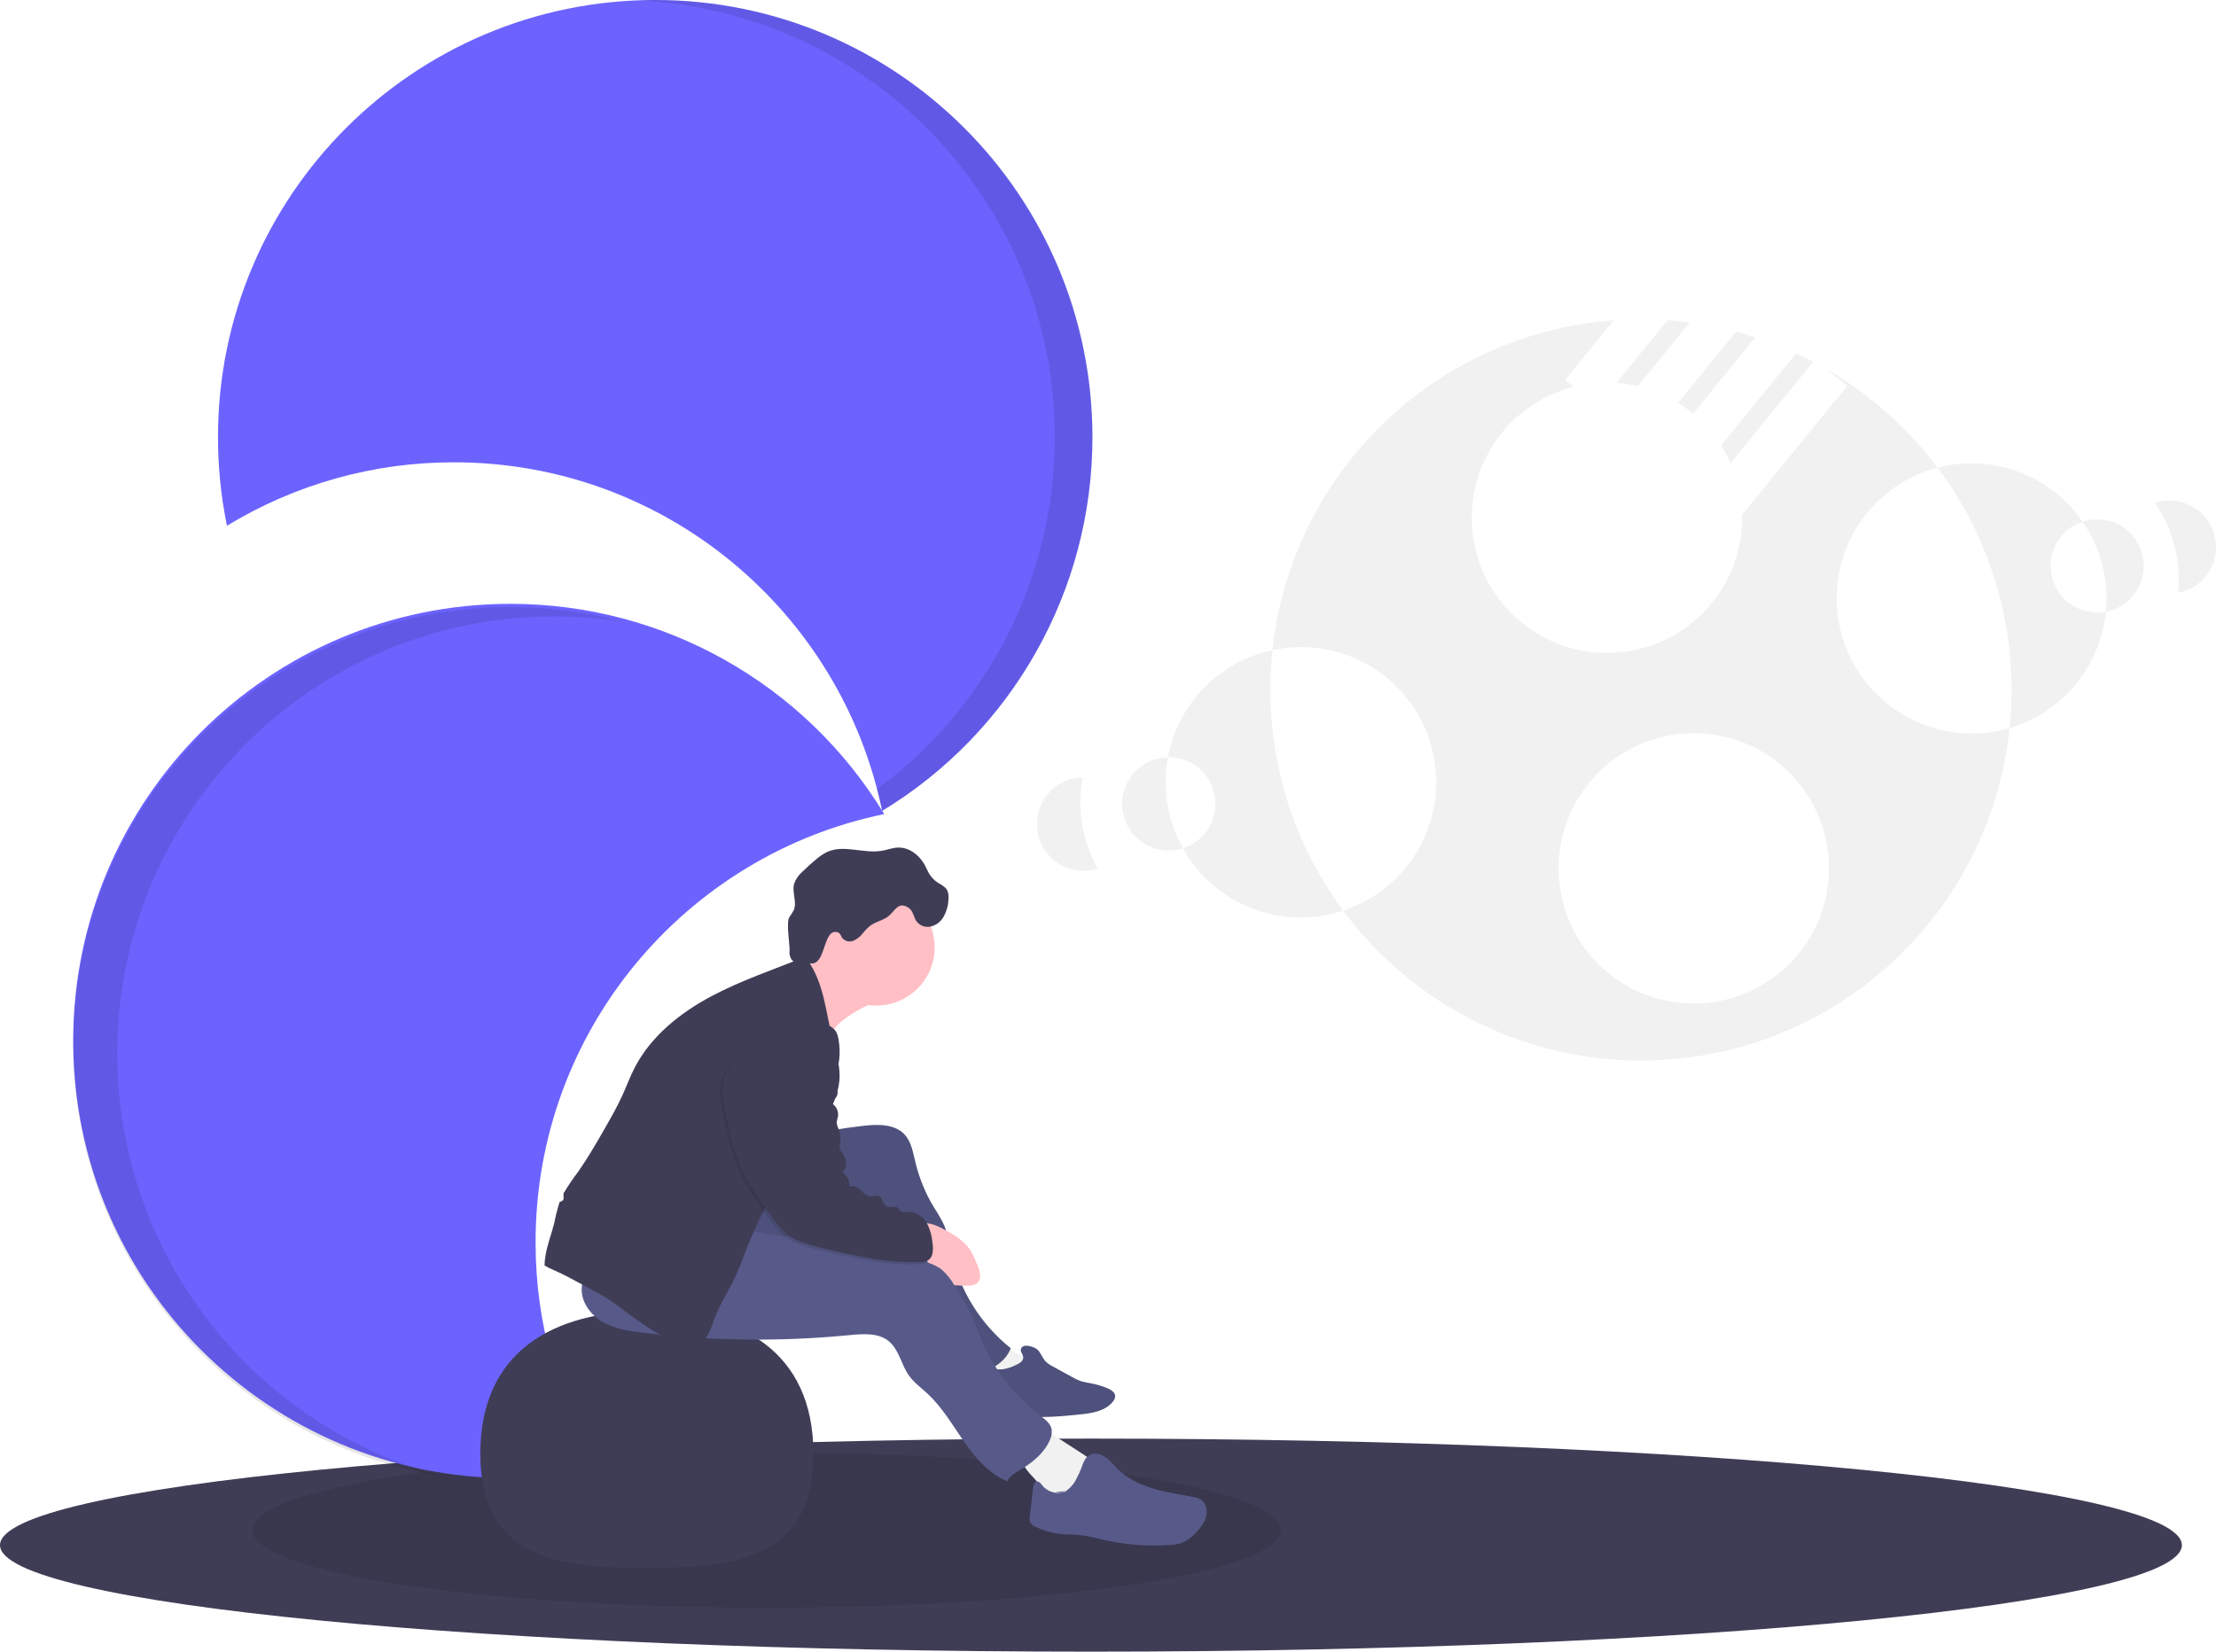
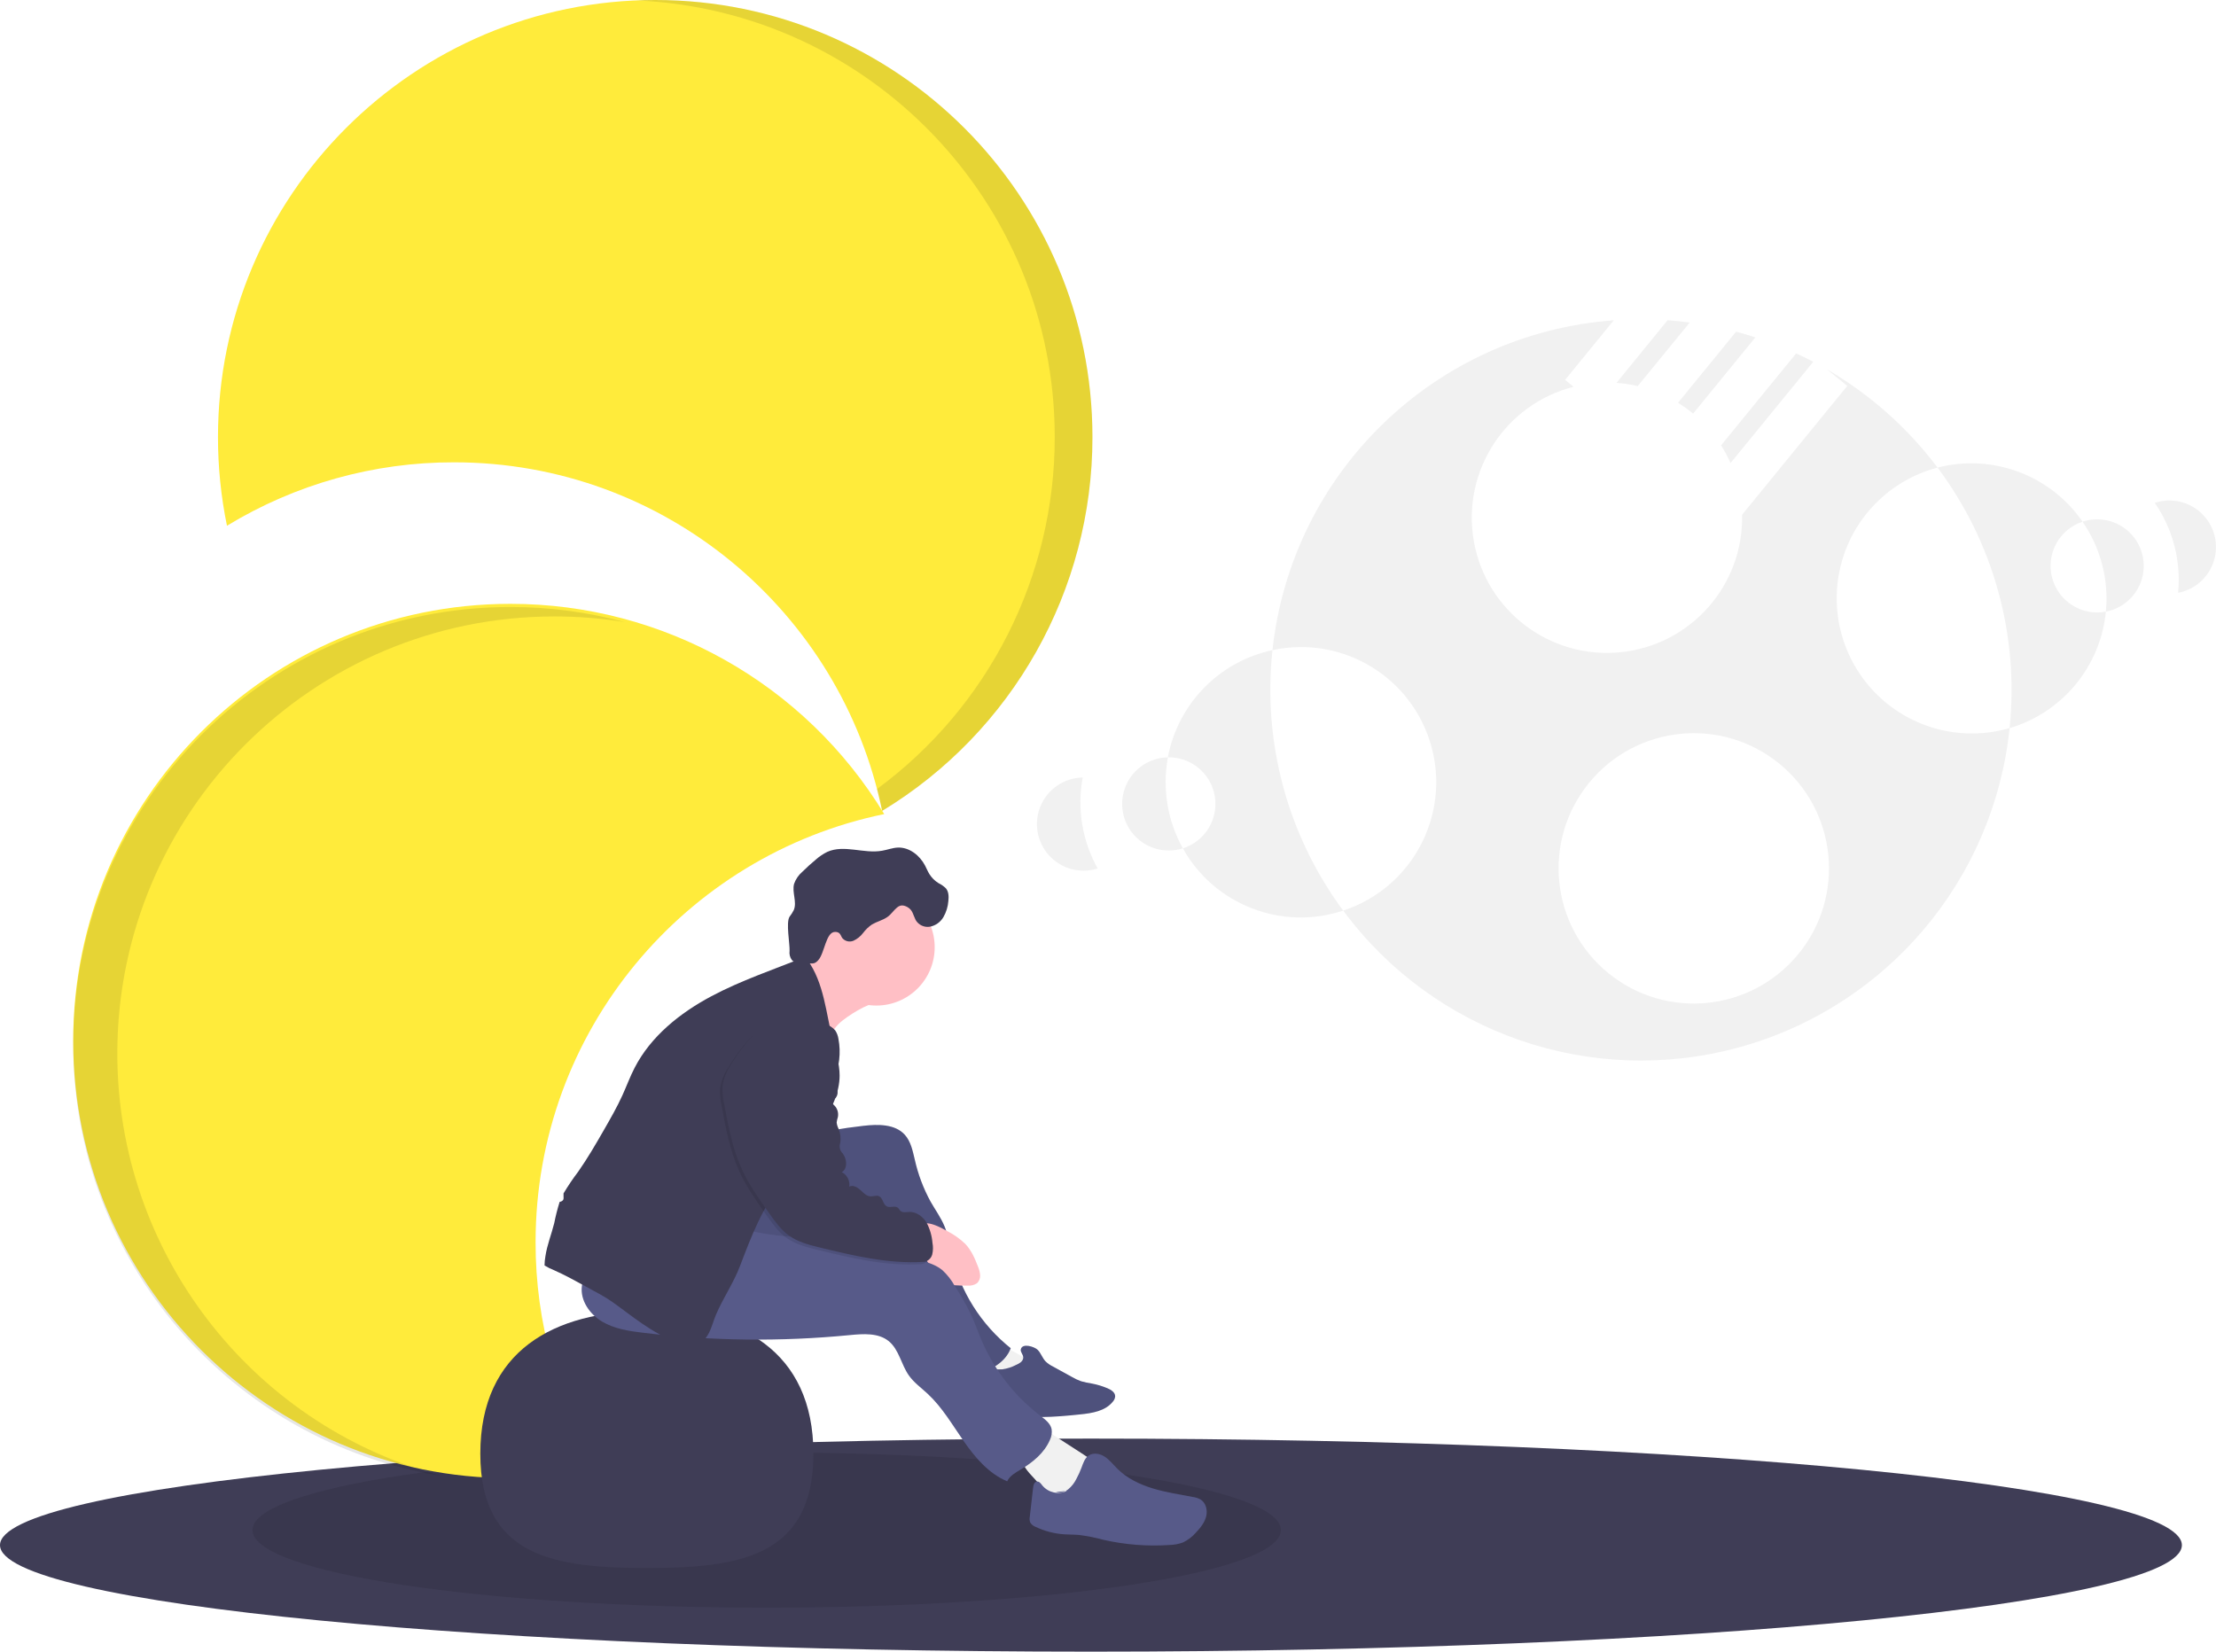
- <svg xmlns="http://www.w3.org/2000/svg" id="f010fad9-d75e-40fc-a29f-2de004ea6566" data-name="Layer 1" width="956.73" height="713.19" viewBox="0 0 956.73 713.19">
-   <ellipse cx="471" cy="667.19" rx="471" ry="46" fill="#3f3d56" />
-   <ellipse cx="331" cy="660.69" rx="222" ry="33.5" opacity="0.1" />
-   <path d="M342,354.14c-104.26,0-188.77,84.52-188.77,188.77S237.78,731.68,342,731.68a189.68,189.68,0,0,0,38.24-3.88,188,188,0,0,1-27.38-98c0-91.14,64.6-167.2,150.52-184.88A188.66,188.66,0,0,0,342,354.14Z" transform="translate(-121.63 -93.4)" fill="#6c63ff" />
-   <path d="M172.28,548.34c0-104.25,84.52-188.76,188.77-188.76a190.4,190.4,0,0,1,30.3,2.43A189.11,189.11,0,0,0,342,355.5c-104.26,0-188.77,84.52-188.77,188.77,0,94,68.69,171.91,158.61,186.35A188.83,188.83,0,0,1,172.28,548.34Z" transform="translate(-121.63 -93.4)" opacity="0.1" />
-   <path d="M502.48,443.55a188.66,188.66,0,0,0,90.79-161.38c0-104.25-84.51-188.77-188.77-188.77S215.74,177.92,215.74,282.17a189.77,189.77,0,0,0,3.88,38.25,187.85,187.85,0,0,1,98-27.39C408.74,293,484.8,357.64,502.48,443.55Z" transform="translate(-121.63 -93.4)" fill="#6c63ff" />
-   <path d="M577,282.17a188.49,188.49,0,0,1-76.71,151.91c.81,3.13,1.56,6.28,2.22,9.47a188.66,188.66,0,0,0,90.79-161.38c0-104.25-84.51-188.77-188.77-188.77-2.73,0-5.44.07-8.14.19C496.83,97.86,577,180.65,577,282.17Z" transform="translate(-121.63 -93.4)" opacity="0.1" />
-   <path d="M494.24,528.44a56.34,56.34,0,0,0-8.78,5.56,18.88,18.88,0,0,0-6.11,8.27c-1.71-3.55-2.64-7.41-3.78-11.18A186,186,0,0,0,467.85,511,26.77,26.77,0,0,0,480,501.67c6,5.95,12.11,12.15,15.08,20,.51,1.36,2,2.81,2.35,4C497.9,527.44,495.54,527.72,494.24,528.44Z" transform="translate(-121.63 -93.4)" fill="#ffbfc5" />
-   <path d="M329,721.12c0,44.62,32.19,49.35,71.91,49.35s71.9-4.73,71.9-49.35-32.19-61.57-71.9-61.57S329,676.51,329,721.12Z" transform="translate(-121.63 -93.4)" fill="#3f3d56" />
-   <path d="M550.43,673.37a55.07,55.07,0,0,1,17.94,9.6,1.85,1.85,0,0,1,.81,1.1c.14,1-1.24,1.45-2.24,1.74-3,.85-4.83,3.62-7,5.78s-5.65,3.87-8.18,2.14a8,8,0,0,1-1.72-1.81L539.36,678a64.67,64.67,0,0,1,11.37-5" transform="translate(-121.63 -93.4)" fill="#f1f1f1" />
-   <path d="M569.64,676.27c1.42,1.44,2,3.52,3.42,5a12.23,12.23,0,0,0,3.16,2.19l8.18,4.5a22.62,22.62,0,0,0,4,1.87,35.5,35.5,0,0,0,4.69,1,33.78,33.78,0,0,1,6.62,2c1.6.66,3.39,1.79,3.38,3.52a3.82,3.82,0,0,1-1,2.28c-3.22,4.06-8.93,5-14.09,5.51-11.16,1.18-22.58,2.06-33.49-.57a14.29,14.29,0,0,1-5.89-2.55c-3.29-2.73-4-7.7-2.72-11.79a6.38,6.38,0,0,1,2.6-3.87c1.73-1,3.88-.53,5.87-.68a18.52,18.52,0,0,0,6-1.93c1.25-.56,2.68-1.29,3-2.77s-1.37-2.76-1-4C563.07,673.19,568.34,674.94,569.64,676.27Z" transform="translate(-121.63 -93.4)" fill="#575a89" />
-   <path d="M569.64,676.27c1.42,1.44,2,3.52,3.42,5a12.23,12.23,0,0,0,3.16,2.19l8.18,4.5a22.62,22.62,0,0,0,4,1.87,35.5,35.5,0,0,0,4.69,1,33.78,33.78,0,0,1,6.62,2c1.6.66,3.39,1.79,3.38,3.52a3.82,3.82,0,0,1-1,2.28c-3.22,4.06-8.93,5-14.09,5.51-11.16,1.18-22.58,2.06-33.49-.57a14.29,14.29,0,0,1-5.89-2.55c-3.29-2.73-4-7.7-2.72-11.79a6.38,6.38,0,0,1,2.6-3.87c1.73-1,3.88-.53,5.87-.68a18.52,18.52,0,0,0,6-1.93c1.25-.56,2.68-1.29,3-2.77s-1.37-2.76-1-4C563.07,673.19,568.34,674.94,569.64,676.27Z" transform="translate(-121.63 -93.4)" opacity="0.1" />
-   <path d="M588.61,720.93l3.44,2.27a6.15,6.15,0,0,1,2.49,2.46c.75,1.75-.26,3.73-1.38,5.27a30.28,30.28,0,0,1-13.24,10.26,19.73,19.73,0,0,1-5.75,1.43,2.4,2.4,0,0,1-1.33-.16c-1.05-.56-.9-2.05-.91-3.24,0-3.43-2.63-6.22-5-8.75s-4.71-5.63-4.17-9a11.2,11.2,0,0,1,3-5.28,21.59,21.59,0,0,1,4.5-4.25c2.43-1.59,3.28-.73,5.56.72Q582.25,716.75,588.61,720.93Z" transform="translate(-121.63 -93.4)" fill="#f1f1f1" />
-   <path d="M577.45,737.67a6.13,6.13,0,0,0,5.41-1.22,13.55,13.55,0,0,0,3.51-4.52,36.74,36.74,0,0,0,2.18-4.78c.72-1.93,1.38-4.06,3.08-5.23,2-1.42,4.94-.86,7,.51s3.62,3.4,5.39,5.16c4.17,4.16,9.66,6.79,15.3,8.51s11.49,2.58,17.28,3.69a9.8,9.8,0,0,1,3.32,1.07c2.34,1.43,3.13,4.62,2.47,7.28S640,753,638.11,755a17.24,17.24,0,0,1-5.73,4.43,18.29,18.29,0,0,1-5.79,1.1,98.89,98.89,0,0,1-28.6-2.24,76.51,76.51,0,0,0-10.48-2.09c-2.15-.19-4.33-.13-6.48-.28a34.12,34.12,0,0,1-12.38-3.26,4.37,4.37,0,0,1-2.25-1.88,4.62,4.62,0,0,1-.17-2.48l1.43-12.54c.13-1.09.49-2.45,1.58-2.62s1.78.9,2.43,1.72a8.87,8.87,0,0,0,10.61,2.32" transform="translate(-121.63 -93.4)" fill="#575a89" />
-   <path d="M494.41,579.53c6.29-.71,13.59-.83,17.85,3.86,2.61,2.88,3.4,6.91,4.3,10.68a69.35,69.35,0,0,0,6.82,18.16c2,3.54,4.43,6.85,6,10.61s2.16,8,3.08,12.09A72.94,72.94,0,0,0,558,675.57c-2.27,6.17-8.84,9.7-15.23,11.28A8.39,8.39,0,0,1,538,687a8.52,8.52,0,0,1-3.09-2.28,106,106,0,0,1-8.33-10.21c-9.21-12.3-18.55-24.85-23.57-39.36-1.76-5.1-3.52-11-8.47-13.17-2.82-1.22-6.05-.84-9.08-.32a123.09,123.09,0,0,0-19.92,5.11c-6.92,2.41-14.84,5.37-21.17,1.69-3.79-2.21-6-6.44-6.87-10.74s-.43-8.74,0-13.1a13.49,13.49,0,0,1,1.38-5.66,12.27,12.27,0,0,1,3.31-3.35,68.15,68.15,0,0,1,18.64-10c6.39-2.26,13.27-3,19.94-4.13Q487.56,580.3,494.41,579.53Z" transform="translate(-121.63 -93.4)" fill="#575a89" />
-   <path d="M494.41,579.53c6.29-.71,13.59-.83,17.85,3.86,2.61,2.88,3.4,6.91,4.3,10.68a69.35,69.35,0,0,0,6.82,18.16c2,3.54,4.43,6.85,6,10.61s2.16,8,3.08,12.09A72.94,72.94,0,0,0,558,675.57c-2.27,6.17-8.84,9.7-15.23,11.28A8.39,8.39,0,0,1,538,687a8.52,8.52,0,0,1-3.09-2.28,106,106,0,0,1-8.33-10.21c-9.21-12.3-18.55-24.85-23.57-39.36-1.76-5.1-3.52-11-8.47-13.17-2.82-1.22-6.05-.84-9.08-.32a123.09,123.09,0,0,0-19.92,5.11c-6.92,2.41-14.84,5.37-21.17,1.69-3.79-2.21-6-6.44-6.87-10.74s-.43-8.74,0-13.1a13.49,13.49,0,0,1,1.38-5.66,12.27,12.27,0,0,1,3.31-3.35,68.15,68.15,0,0,1,18.64-10c6.39-2.26,13.27-3,19.94-4.13Q487.56,580.3,494.41,579.53Z" transform="translate(-121.63 -93.4)" opacity="0.1" />
-   <path d="M530.43,624.91a32.48,32.48,0,0,1,8,5.65c2.55,2.72,4.1,6.23,5.42,9.73a11.81,11.81,0,0,1,.94,3.76,4.27,4.27,0,0,1-1.39,3.48,6.23,6.23,0,0,1-3.93,1c-1.82,0-3.65,0-5.47-.14a9.14,9.14,0,0,1-3.24-.62,9,9,0,0,1-2.52-1.91,35.43,35.43,0,0,1-7.75-10.46c-1.32-2.91-3.5-9.63-1.42-12.66S528.17,623.62,530.43,624.91Z" transform="translate(-121.63 -93.4)" fill="#ffbfc5" />
-   <path d="M442.2,623.87c9.31,3,19.22,3.32,28.95,4.23a241.78,241.78,0,0,1,48.25,9.54c3.22,1,6.51,2.08,9.1,4.23a27.06,27.06,0,0,1,5.28,6.72,113.49,113.49,0,0,1,6.93,12.12c1.77,3.78,3.12,7.74,4.76,11.57a81.31,81.31,0,0,0,25.37,32.49c2,1.55,4.29,3.23,4.81,5.72a7.94,7.94,0,0,1-.75,4.7c-2.4,5.59-7.38,9.66-12.61,12.77-2.24,1.34-4.72,2.69-5.82,5.07-7.94-3.28-13.85-10.28-18.76-17.32s-9.28-14.63-15.58-20.47c-2.77-2.58-5.92-4.82-8.11-7.92-3.33-4.72-4.23-11.18-8.71-14.82s-11-3.17-16.79-2.6a412,412,0,0,1-89.15-1c-6.15-.73-12.47-1.67-17.8-4.84s-9.48-9.09-8.73-15.24c.71-5.76,5.5-10.32,10.85-12.57s11.25-2.66,17-3.31C415,631.36,428.66,628.76,442.2,623.87Z" transform="translate(-121.63 -93.4)" fill="#575a89" />
-   <path d="M357.11,635.82c.73-4.88,2.62-9.5,3.81-14.29a86.42,86.42,0,0,1,2.26-8.93c0-.09.07-.17.1-.25a2.06,2.06,0,0,0,1.52-.87,2.52,2.52,0,0,0,.13-1.34,9.72,9.72,0,0,1,0-1.43,102.25,102.25,0,0,1,6.38-9.45c4-5.71,7.52-11.78,11-17.84,2.86-5,5.72-9.94,8.08-15.16,1.78-3.91,3.27-8,5.23-11.78,7-13.6,19.52-23.63,33-30.83,12.94-6.91,26.93-11.56,40.53-17.06a9.22,9.22,0,0,1,.95,1.12c7.35,10.05,8.14,23.25,11.17,35.33,1.22,4.88,2.85,9.74,2.85,14.76,0,7.42-3.55,14.32-7.08,20.85-3.31,6.15-6.72,12.3-11.11,17.73-2.08,2.58-4.37,5-6.46,7.55-8.58,10.51-13.53,23.44-18.35,36.13-2.78,7.35-7.34,13.86-10.4,21.1-1.18,2.78-1.86,5.77-3.34,8.41s-4.05,4.94-7.07,5a10.6,10.6,0,0,1-2.61-.41c-10.93-2.81-20.08-10-29.16-16.74-1.63-1.2-3.26-2.38-5-3.46s-3.5-2.07-5.28-3l-4.06-2.23c-4.42-2.42-8.86-4.85-13.47-6.9a24.51,24.51,0,0,1-4-2A23.87,23.87,0,0,1,357.11,635.82Z" transform="translate(-121.63 -93.4)" fill="#3f3d56" />
-   <circle cx="378.36" cy="409.02" r="25.18" fill="#ffbfc5" />
-   <path d="M516.94,490.64a6,6,0,0,0,6.2,2.91,8.69,8.69,0,0,0,5.79-4.13,16.33,16.33,0,0,0,2.14-6.94c.21-1.91.18-4-1.05-5.49a12.06,12.06,0,0,0-3.19-2.24,12.14,12.14,0,0,1-4-4c-.7-1.17-1.21-2.44-1.84-3.64-2.29-4.35-6.75-7.89-11.66-7.73-2.36.08-4.61,1-6.94,1.38-7.81,1.37-16.29-2.76-23.54.46a22,22,0,0,0-4.92,3.28q-3.06,2.53-5.88,5.32a12.14,12.14,0,0,0-3.58,5.21c-1,3.7,1.35,7.83-.14,11.35a16.72,16.72,0,0,1-1.81,2.85c-1.64,2.41.14,11.82,0,14.73a5.45,5.45,0,0,0,1,4c1.19,1.33,3.18,1.44,5,1.46l3.27,0a4.15,4.15,0,0,0,1.45-.15,4.39,4.39,0,0,0,1.65-1.26c2.72-2.87,3.3-12.24,7.25-12.2a2.82,2.82,0,0,1,1.71.44c.71.52.92,1.49,1.43,2.21a4.18,4.18,0,0,0,4.85,1.14,10.94,10.94,0,0,0,4.13-3.34,16.27,16.27,0,0,1,3.86-3.69c2.11-1.23,4.49-1.76,6.54-3.15,1.71-1.16,2.68-2.84,4.22-4.12s2.84-1.1,4.48-.25C515.73,486.36,515.83,488.44,516.94,490.64Z" transform="translate(-121.63 -93.4)" fill="#3f3d56" />
-   <path d="M458.76,535a40.07,40.07,0,0,1,17.54,1.4,9.32,9.32,0,0,1,4.89,2.91,8.78,8.78,0,0,1,1.4,3.66,29.59,29.59,0,0,1-2.13,17.84,2.36,2.36,0,0,0-.29,1.9,3.36,3.36,0,0,0,1,1,3.48,3.48,0,0,1-.21,5.19c-.47.34-1.09.64-1.18,1.21s.49,1.12.95,1.56a5.59,5.59,0,0,1,1.56,5.14,11.27,11.27,0,0,0-.51,2.27,7.41,7.41,0,0,0,.83,2.71,11.86,11.86,0,0,1,.75,6,6.61,6.61,0,0,0-.07,2.93,6.82,6.82,0,0,0,1.12,1.76c1.81,2.44,2.2,6.52-.42,8a6.07,6.07,0,0,1,3.23,6.26c1.57-.83,3.47.24,4.78,1.44s2.64,2.68,4.41,2.77c1.24.06,2.55-.58,3.67-.07,1.72.77,1.66,3.56,3.35,4.39,1.48.74,3.55-.46,4.81.61.44.37.66.94,1.09,1.33.95.88,2.45.51,3.75.45,3.07-.12,5.9,2,7.49,4.58s2.16,5.73,2.57,8.77a11.61,11.61,0,0,1-.1,5.05,4.33,4.33,0,0,1-3.55,3.2c-15.45,1-30.7-2.71-45.75-6.37-4.42-1.08-8.91-2.34-12.6-5-3.35-2.43-5.81-5.85-8.21-9.21-4.43-6.21-8.89-12.46-12.06-19.39-4.08-8.91-5.9-18.67-7.68-28.32a26.34,26.34,0,0,1-.65-7.9,22.39,22.39,0,0,1,3.48-8.66,94.3,94.3,0,0,1,7-9.93C446.89,539.71,452.68,535.87,458.76,535Z" transform="translate(-121.63 -93.4)" opacity="0.1" />
-   <path d="M459.77,534a40,40,0,0,1,17.55,1.41,9.24,9.24,0,0,1,4.89,2.9,8.92,8.92,0,0,1,1.4,3.66,29.66,29.66,0,0,1-2.13,17.84,2.36,2.36,0,0,0-.29,1.9,3.36,3.36,0,0,0,1,1,3.48,3.48,0,0,1-.21,5.19c-.47.34-1.09.64-1.18,1.21s.49,1.12,1,1.56a5.59,5.59,0,0,1,1.56,5.14,11.27,11.27,0,0,0-.51,2.27,7.39,7.39,0,0,0,.82,2.71,11.77,11.77,0,0,1,.76,6,4.32,4.32,0,0,0,1.05,4.69c1.81,2.44,2.2,6.52-.42,8.06a6.05,6.05,0,0,1,3.23,6.25c1.57-.83,3.47.24,4.78,1.44s2.64,2.68,4.41,2.77c1.24.06,2.54-.58,3.67-.07,1.72.78,1.66,3.56,3.35,4.4,1.48.73,3.55-.47,4.81.6.44.37.66.94,1.09,1.33.95.88,2.45.51,3.75.45,3.07-.12,5.9,2,7.49,4.58a22.5,22.5,0,0,1,2.57,8.77,11.93,11.93,0,0,1-.1,5,4.33,4.33,0,0,1-3.55,3.2c-15.45,1-30.7-2.71-45.75-6.37-4.42-1.08-8.92-2.34-12.6-5-3.35-2.42-5.81-5.85-8.21-9.21-4.43-6.2-8.89-12.45-12.06-19.38-4.08-8.92-5.9-18.68-7.68-28.32a26.4,26.4,0,0,1-.65-7.91A22.39,22.39,0,0,1,437,553.4a91.74,91.74,0,0,1,7-9.92C447.91,538.69,453.7,534.86,459.77,534Z" transform="translate(-121.63 -93.4)" fill="#3f3d56" />
-   <path d="M1030.81,357.51a20.11,20.11,0,1,0-10.07-38.85A58.48,58.48,0,0,1,1030.81,357.51Z" transform="translate(-121.63 -93.4)" fill="#f1f1f1" />
-   <path d="M1062,349.38a20.11,20.11,0,1,0-10.07-38.85A58.48,58.48,0,0,1,1062,349.38Z" transform="translate(-121.63 -93.4)" fill="#f1f1f1" />
-   <path d="M1030.81,357.51a20.11,20.11,0,0,1-10.07-38.85,58.36,58.36,0,0,0-62.59-23.35,160.21,160.21,0,0,1,31.1,112.49,58.36,58.36,0,0,0,41.56-50.29Z" transform="translate(-121.63 -93.4)" fill="#f1f1f1" />
-   <path d="M671,374.13a58.39,58.39,0,0,0-45.16,46.29,20.11,20.11,0,0,1,6.46,39.29,58.31,58.31,0,0,0,69.22,26.89A160.25,160.25,0,0,1,671,374.13Z" transform="translate(-121.63 -93.4)" fill="#f1f1f1" />
-   <path d="M625.86,420.42a20.12,20.12,0,1,0,6.46,39.29A58.54,58.54,0,0,1,625.86,420.42Z" transform="translate(-121.63 -93.4)" fill="#f1f1f1" />
-   <path d="M589.07,429.12a20.12,20.12,0,1,0,6.46,39.29A58.61,58.61,0,0,1,589.07,429.12Z" transform="translate(-121.63 -93.4)" fill="#f1f1f1" />
-   <path d="M897.09,246l-32.41,39.71a56.76,56.76,0,0,1,4.09,7.64l35.68-43.71C902,248.31,899.57,247.09,897.09,246Z" transform="translate(-121.63 -93.4)" fill="#f1f1f1" />
-   <path d="M989.25,407.8a58.36,58.36,0,1,1-31.1-112.49,161.24,161.24,0,0,0-47.77-42.44l8.78,7.17-45.4,55.62A58.36,58.36,0,1,1,801,260.42l-3.65-3,21-25.71A160,160,0,0,0,671,374.13,58.35,58.35,0,0,1,701.54,486.6a160,160,0,0,0,287.71-78.8ZM816,513.59a58.37,58.37,0,1,1,82.12-8.32A58.37,58.37,0,0,1,816,513.59Z" transform="translate(-121.63 -93.4)" fill="#f1f1f1" />
-   <path d="M851.14,232.67q-4.75-.63-9.54-1l-22.08,27.06a57.55,57.55,0,0,1,9.2,1.37Z" transform="translate(-121.63 -93.4)" fill="#f1f1f1" />
-   <path d="M852.61,272l26.87-32.92q-4.14-1.35-8.32-2.46l-25.07,30.71a59.57,59.57,0,0,1,6.24,4.43Z" transform="translate(-121.63 -93.4)" fill="#f1f1f1" />
+ <svg xmlns="http://www.w3.org/2000/svg" id="f010fad9-d75e-40fc-a29f-2de004ea6566" data-name="Layer 1" width="956.73" height="713.19" viewBox="0 0 956.73 713.19" version="1.1">
+   <defs id="defs71" />
+   <ellipse cx="471" cy="667.19" rx="471" ry="46" fill="#3f3d56" id="ellipse4" />
+   <ellipse cx="331" cy="660.69" rx="222" ry="33.5" opacity="0.1" id="ellipse6" />
+   <path d="M342,354.14c-104.26,0-188.77,84.52-188.77,188.77S237.78,731.68,342,731.68a189.68,189.68,0,0,0,38.24-3.88,188,188,0,0,1-27.38-98c0-91.14,64.6-167.2,150.52-184.88A188.66,188.66,0,0,0,342,354.14Z" transform="translate(-121.63 -93.4)" fill="#6c63ff" id="path8" style="fill:#ffeb3b;fill-opacity:1" />
+   <path d="M172.28,548.34c0-104.25,84.52-188.76,188.77-188.76a190.4,190.4,0,0,1,30.3,2.43A189.11,189.11,0,0,0,342,355.5c-104.26,0-188.77,84.52-188.77,188.77,0,94,68.69,171.91,158.61,186.35A188.83,188.83,0,0,1,172.28,548.34Z" transform="translate(-121.63 -93.4)" opacity="0.1" id="path10" />
+   <path d="M502.48,443.55a188.66,188.66,0,0,0,90.79-161.38c0-104.25-84.51-188.77-188.77-188.77S215.74,177.92,215.74,282.17a189.77,189.77,0,0,0,3.88,38.25,187.85,187.85,0,0,1,98-27.39C408.74,293,484.8,357.64,502.48,443.55Z" transform="translate(-121.63 -93.4)" fill="#6c63ff" id="path12" style="fill:#ffeb3b;fill-opacity:1" />
+   <path d="M577,282.17a188.49,188.49,0,0,1-76.71,151.91c.81,3.13,1.56,6.28,2.22,9.47a188.66,188.66,0,0,0,90.79-161.38c0-104.25-84.51-188.77-188.77-188.77-2.73,0-5.44.07-8.14.19C496.83,97.86,577,180.65,577,282.17Z" transform="translate(-121.63 -93.4)" opacity="0.1" id="path14" />
+   <path d="M494.24,528.44a56.34,56.34,0,0,0-8.78,5.56,18.88,18.88,0,0,0-6.11,8.27c-1.71-3.55-2.64-7.41-3.78-11.18A186,186,0,0,0,467.85,511,26.77,26.77,0,0,0,480,501.67c6,5.95,12.11,12.15,15.08,20,.51,1.36,2,2.81,2.35,4C497.9,527.44,495.54,527.72,494.24,528.44Z" transform="translate(-121.63 -93.4)" fill="#ffbfc5" id="path16" />
+   <path d="M329,721.12c0,44.62,32.19,49.35,71.91,49.35s71.9-4.73,71.9-49.35-32.19-61.57-71.9-61.57S329,676.51,329,721.12Z" transform="translate(-121.63 -93.4)" fill="#3f3d56" id="path18" />
+   <path d="M550.43,673.37a55.07,55.07,0,0,1,17.94,9.6,1.85,1.85,0,0,1,.81,1.1c.14,1-1.24,1.45-2.24,1.74-3,.85-4.83,3.62-7,5.78s-5.65,3.87-8.18,2.14a8,8,0,0,1-1.72-1.81L539.36,678a64.67,64.67,0,0,1,11.37-5" transform="translate(-121.63 -93.4)" fill="#f1f1f1" id="path20" />
+   <path d="M569.64,676.27c1.42,1.44,2,3.52,3.42,5a12.23,12.23,0,0,0,3.16,2.19l8.18,4.5a22.62,22.62,0,0,0,4,1.87,35.5,35.5,0,0,0,4.69,1,33.78,33.78,0,0,1,6.62,2c1.6.66,3.39,1.79,3.38,3.52a3.82,3.82,0,0,1-1,2.28c-3.22,4.06-8.93,5-14.09,5.51-11.16,1.18-22.58,2.06-33.49-.57a14.29,14.29,0,0,1-5.89-2.55c-3.29-2.73-4-7.7-2.72-11.79a6.38,6.38,0,0,1,2.6-3.87c1.73-1,3.88-.53,5.87-.68a18.52,18.52,0,0,0,6-1.93c1.25-.56,2.68-1.29,3-2.77s-1.37-2.76-1-4C563.07,673.19,568.34,674.94,569.64,676.27Z" transform="translate(-121.63 -93.4)" fill="#575a89" id="path22" />
+   <path d="M569.64,676.27c1.42,1.44,2,3.52,3.42,5a12.23,12.23,0,0,0,3.16,2.19l8.18,4.5a22.62,22.62,0,0,0,4,1.87,35.5,35.5,0,0,0,4.69,1,33.78,33.78,0,0,1,6.62,2c1.6.66,3.39,1.79,3.38,3.52a3.82,3.82,0,0,1-1,2.28c-3.22,4.06-8.93,5-14.09,5.51-11.16,1.18-22.58,2.06-33.49-.57a14.29,14.29,0,0,1-5.89-2.55c-3.29-2.73-4-7.7-2.72-11.79a6.38,6.38,0,0,1,2.6-3.87c1.73-1,3.88-.53,5.87-.68a18.52,18.52,0,0,0,6-1.93c1.25-.56,2.68-1.29,3-2.77s-1.37-2.76-1-4C563.07,673.19,568.34,674.94,569.64,676.27Z" transform="translate(-121.63 -93.4)" opacity="0.1" id="path24" />
+   <path d="M588.61,720.93l3.44,2.27a6.15,6.15,0,0,1,2.49,2.46c.75,1.75-.26,3.73-1.38,5.27a30.28,30.28,0,0,1-13.24,10.26,19.73,19.73,0,0,1-5.75,1.43,2.4,2.4,0,0,1-1.33-.16c-1.05-.56-.9-2.05-.91-3.24,0-3.43-2.63-6.22-5-8.75s-4.71-5.63-4.17-9a11.2,11.2,0,0,1,3-5.28,21.59,21.59,0,0,1,4.5-4.25c2.43-1.59,3.28-.73,5.56.72Q582.25,716.75,588.61,720.93Z" transform="translate(-121.63 -93.4)" fill="#f1f1f1" id="path26" />
+   <path d="M577.45,737.67a6.13,6.13,0,0,0,5.41-1.22,13.55,13.55,0,0,0,3.51-4.52,36.74,36.74,0,0,0,2.18-4.78c.72-1.93,1.38-4.06,3.08-5.23,2-1.42,4.94-.86,7,.51s3.62,3.4,5.39,5.16c4.17,4.16,9.66,6.79,15.3,8.51s11.49,2.58,17.28,3.69a9.8,9.8,0,0,1,3.32,1.07c2.34,1.43,3.13,4.62,2.47,7.28S640,753,638.11,755a17.24,17.24,0,0,1-5.73,4.43,18.29,18.29,0,0,1-5.79,1.1,98.89,98.89,0,0,1-28.6-2.24,76.51,76.51,0,0,0-10.48-2.09c-2.15-.19-4.33-.13-6.48-.28a34.12,34.12,0,0,1-12.38-3.26,4.37,4.37,0,0,1-2.25-1.88,4.62,4.62,0,0,1-.17-2.48l1.43-12.54c.13-1.09.49-2.45,1.58-2.62s1.78.9,2.43,1.72a8.87,8.87,0,0,0,10.61,2.32" transform="translate(-121.63 -93.4)" fill="#575a89" id="path28" />
+   <path d="M494.41,579.53c6.29-.71,13.59-.83,17.85,3.86,2.61,2.88,3.4,6.91,4.3,10.68a69.35,69.35,0,0,0,6.82,18.16c2,3.54,4.43,6.85,6,10.61s2.16,8,3.08,12.09A72.94,72.94,0,0,0,558,675.57c-2.27,6.17-8.84,9.7-15.23,11.28A8.39,8.39,0,0,1,538,687a8.52,8.52,0,0,1-3.09-2.28,106,106,0,0,1-8.33-10.21c-9.21-12.3-18.55-24.85-23.57-39.36-1.76-5.1-3.52-11-8.47-13.17-2.82-1.22-6.05-.84-9.08-.32a123.09,123.09,0,0,0-19.92,5.11c-6.92,2.41-14.84,5.37-21.17,1.69-3.79-2.21-6-6.44-6.87-10.74s-.43-8.74,0-13.1a13.49,13.49,0,0,1,1.38-5.66,12.27,12.27,0,0,1,3.31-3.35,68.15,68.15,0,0,1,18.64-10c6.39-2.26,13.27-3,19.94-4.13Q487.56,580.3,494.41,579.53Z" transform="translate(-121.63 -93.4)" fill="#575a89" id="path30" />
+   <path d="M494.41,579.53c6.29-.71,13.59-.83,17.85,3.86,2.61,2.88,3.4,6.91,4.3,10.68a69.35,69.35,0,0,0,6.82,18.16c2,3.54,4.43,6.85,6,10.61s2.16,8,3.08,12.09A72.94,72.94,0,0,0,558,675.57c-2.27,6.17-8.84,9.7-15.23,11.28A8.39,8.39,0,0,1,538,687a8.52,8.52,0,0,1-3.09-2.28,106,106,0,0,1-8.33-10.21c-9.21-12.3-18.55-24.85-23.57-39.36-1.76-5.1-3.52-11-8.47-13.17-2.82-1.22-6.05-.84-9.08-.32a123.09,123.09,0,0,0-19.92,5.11c-6.92,2.41-14.84,5.37-21.17,1.69-3.79-2.21-6-6.44-6.87-10.74s-.43-8.74,0-13.1a13.49,13.49,0,0,1,1.38-5.66,12.27,12.27,0,0,1,3.31-3.35,68.15,68.15,0,0,1,18.64-10c6.39-2.26,13.27-3,19.94-4.13Q487.56,580.3,494.41,579.53Z" transform="translate(-121.63 -93.4)" opacity="0.1" id="path32" />
+   <path d="M530.43,624.91a32.48,32.48,0,0,1,8,5.65c2.55,2.72,4.1,6.23,5.42,9.73a11.81,11.81,0,0,1,.94,3.76,4.27,4.27,0,0,1-1.39,3.48,6.23,6.23,0,0,1-3.93,1c-1.82,0-3.65,0-5.47-.14a9.14,9.14,0,0,1-3.24-.62,9,9,0,0,1-2.52-1.91,35.43,35.43,0,0,1-7.75-10.46c-1.32-2.91-3.5-9.63-1.42-12.66S528.17,623.62,530.43,624.91Z" transform="translate(-121.63 -93.4)" fill="#ffbfc5" id="path34" />
+   <path d="M442.2,623.87c9.31,3,19.22,3.32,28.95,4.23a241.78,241.78,0,0,1,48.25,9.54c3.22,1,6.51,2.08,9.1,4.23a27.06,27.06,0,0,1,5.28,6.72,113.49,113.49,0,0,1,6.93,12.12c1.77,3.78,3.12,7.74,4.76,11.57a81.31,81.31,0,0,0,25.37,32.49c2,1.55,4.29,3.23,4.81,5.72a7.94,7.94,0,0,1-.75,4.7c-2.4,5.59-7.38,9.66-12.61,12.77-2.24,1.34-4.72,2.69-5.82,5.07-7.94-3.28-13.85-10.28-18.76-17.32s-9.28-14.63-15.58-20.47c-2.77-2.58-5.92-4.82-8.11-7.92-3.33-4.72-4.23-11.18-8.71-14.82s-11-3.17-16.79-2.6a412,412,0,0,1-89.15-1c-6.15-.73-12.47-1.67-17.8-4.84s-9.48-9.09-8.73-15.24c.71-5.76,5.5-10.32,10.85-12.57s11.25-2.66,17-3.31C415,631.36,428.66,628.76,442.2,623.87Z" transform="translate(-121.63 -93.4)" fill="#575a89" id="path36" />
+   <path d="M357.11,635.82c.73-4.88,2.62-9.5,3.81-14.29a86.42,86.42,0,0,1,2.26-8.93c0-.09.07-.17.1-.25a2.06,2.06,0,0,0,1.52-.87,2.52,2.52,0,0,0,.13-1.34,9.72,9.72,0,0,1,0-1.43,102.25,102.25,0,0,1,6.38-9.45c4-5.71,7.52-11.78,11-17.84,2.86-5,5.72-9.94,8.08-15.16,1.78-3.91,3.27-8,5.23-11.78,7-13.6,19.52-23.63,33-30.83,12.94-6.91,26.93-11.56,40.53-17.06a9.22,9.22,0,0,1,.95,1.12c7.35,10.05,8.14,23.25,11.17,35.33,1.22,4.88,2.85,9.74,2.85,14.76,0,7.42-3.55,14.32-7.08,20.85-3.31,6.15-6.72,12.3-11.11,17.73-2.08,2.58-4.37,5-6.46,7.55-8.58,10.51-13.53,23.44-18.35,36.13-2.78,7.35-7.34,13.86-10.4,21.1-1.18,2.78-1.86,5.77-3.34,8.41s-4.05,4.94-7.07,5a10.6,10.6,0,0,1-2.61-.41c-10.93-2.81-20.08-10-29.16-16.74-1.63-1.2-3.26-2.38-5-3.46s-3.5-2.07-5.28-3l-4.06-2.23c-4.42-2.42-8.86-4.85-13.47-6.9a24.51,24.51,0,0,1-4-2A23.87,23.87,0,0,1,357.11,635.82Z" transform="translate(-121.63 -93.4)" fill="#3f3d56" id="path38" />
+   <circle cx="378.36" cy="409.02" r="25.18" fill="#ffbfc5" id="circle40" />
+   <path d="M516.94,490.64a6,6,0,0,0,6.2,2.91,8.69,8.69,0,0,0,5.79-4.13,16.33,16.33,0,0,0,2.14-6.94c.21-1.91.18-4-1.05-5.49a12.06,12.06,0,0,0-3.19-2.24,12.14,12.14,0,0,1-4-4c-.7-1.17-1.21-2.44-1.84-3.64-2.29-4.35-6.75-7.89-11.66-7.73-2.36.08-4.61,1-6.94,1.38-7.81,1.37-16.29-2.76-23.54.46a22,22,0,0,0-4.92,3.28q-3.06,2.53-5.88,5.32a12.14,12.14,0,0,0-3.58,5.21c-1,3.7,1.35,7.83-.14,11.35a16.72,16.72,0,0,1-1.81,2.85c-1.64,2.41.14,11.82,0,14.73a5.45,5.45,0,0,0,1,4c1.19,1.33,3.18,1.44,5,1.46l3.27,0a4.15,4.15,0,0,0,1.45-.15,4.39,4.39,0,0,0,1.65-1.26c2.72-2.87,3.3-12.24,7.25-12.2a2.82,2.82,0,0,1,1.71.44c.71.52.92,1.49,1.43,2.21a4.18,4.18,0,0,0,4.85,1.14,10.94,10.94,0,0,0,4.13-3.34,16.27,16.27,0,0,1,3.86-3.69c2.11-1.23,4.49-1.76,6.54-3.15,1.71-1.16,2.68-2.84,4.22-4.12s2.84-1.1,4.48-.25C515.73,486.36,515.83,488.44,516.94,490.64Z" transform="translate(-121.63 -93.4)" fill="#3f3d56" id="path42" />
+   <path d="M458.76,535a40.07,40.07,0,0,1,17.54,1.4,9.32,9.32,0,0,1,4.89,2.91,8.78,8.78,0,0,1,1.4,3.66,29.59,29.59,0,0,1-2.13,17.84,2.36,2.36,0,0,0-.29,1.9,3.36,3.36,0,0,0,1,1,3.48,3.48,0,0,1-.21,5.19c-.47.34-1.09.64-1.18,1.21s.49,1.12.95,1.56a5.59,5.59,0,0,1,1.56,5.14,11.27,11.27,0,0,0-.51,2.27,7.41,7.41,0,0,0,.83,2.71,11.86,11.86,0,0,1,.75,6,6.61,6.61,0,0,0-.07,2.93,6.82,6.82,0,0,0,1.12,1.76c1.81,2.44,2.2,6.52-.42,8a6.07,6.07,0,0,1,3.23,6.26c1.57-.83,3.47.24,4.78,1.44s2.64,2.68,4.41,2.77c1.24.06,2.55-.58,3.67-.07,1.72.77,1.66,3.56,3.35,4.39,1.48.74,3.55-.46,4.81.61.44.37.66.94,1.09,1.33.95.88,2.45.51,3.75.45,3.07-.12,5.9,2,7.49,4.58s2.16,5.73,2.57,8.77a11.61,11.61,0,0,1-.1,5.05,4.33,4.33,0,0,1-3.55,3.2c-15.45,1-30.7-2.71-45.75-6.37-4.42-1.08-8.91-2.34-12.6-5-3.35-2.43-5.81-5.85-8.21-9.21-4.43-6.21-8.89-12.46-12.06-19.39-4.08-8.91-5.9-18.67-7.68-28.32a26.34,26.34,0,0,1-.65-7.9,22.39,22.39,0,0,1,3.48-8.66,94.3,94.3,0,0,1,7-9.93C446.89,539.71,452.68,535.87,458.76,535Z" transform="translate(-121.63 -93.4)" opacity="0.1" id="path44" />
+   <path d="M459.77,534a40,40,0,0,1,17.55,1.41,9.24,9.24,0,0,1,4.89,2.9,8.92,8.92,0,0,1,1.4,3.66,29.66,29.66,0,0,1-2.13,17.84,2.36,2.36,0,0,0-.29,1.9,3.36,3.36,0,0,0,1,1,3.48,3.48,0,0,1-.21,5.19c-.47.34-1.09.64-1.18,1.21s.49,1.12,1,1.56a5.59,5.59,0,0,1,1.56,5.14,11.27,11.27,0,0,0-.51,2.27,7.39,7.39,0,0,0,.82,2.71,11.77,11.77,0,0,1,.76,6,4.32,4.32,0,0,0,1.05,4.69c1.81,2.44,2.2,6.52-.42,8.06a6.05,6.05,0,0,1,3.23,6.25c1.57-.83,3.47.24,4.78,1.44s2.64,2.68,4.41,2.77c1.24.06,2.54-.58,3.67-.07,1.72.78,1.66,3.56,3.35,4.4,1.48.73,3.55-.47,4.81.6.44.37.66.94,1.09,1.33.95.88,2.45.51,3.75.45,3.07-.12,5.9,2,7.49,4.58a22.5,22.5,0,0,1,2.57,8.77,11.93,11.93,0,0,1-.1,5,4.33,4.33,0,0,1-3.55,3.2c-15.45,1-30.7-2.71-45.75-6.37-4.42-1.08-8.92-2.34-12.6-5-3.35-2.42-5.81-5.85-8.21-9.21-4.43-6.2-8.89-12.45-12.06-19.38-4.08-8.92-5.9-18.68-7.68-28.32a26.4,26.4,0,0,1-.65-7.91A22.39,22.39,0,0,1,437,553.4a91.74,91.74,0,0,1,7-9.92C447.91,538.69,453.7,534.86,459.77,534Z" transform="translate(-121.63 -93.4)" fill="#3f3d56" id="path46" />
+   <path d="M1030.81,357.51a20.11,20.11,0,1,0-10.07-38.85A58.48,58.48,0,0,1,1030.81,357.51Z" transform="translate(-121.63 -93.4)" fill="#f1f1f1" id="path48" />
+   <path d="M1062,349.38a20.11,20.11,0,1,0-10.07-38.85A58.48,58.48,0,0,1,1062,349.38Z" transform="translate(-121.63 -93.4)" fill="#f1f1f1" id="path50" />
+   <path d="M1030.81,357.51a20.11,20.11,0,0,1-10.07-38.85,58.36,58.36,0,0,0-62.59-23.35,160.21,160.21,0,0,1,31.1,112.49,58.36,58.36,0,0,0,41.56-50.29Z" transform="translate(-121.63 -93.4)" fill="#f1f1f1" id="path52" />
+   <path d="M671,374.13a58.39,58.39,0,0,0-45.16,46.29,20.11,20.11,0,0,1,6.46,39.29,58.31,58.31,0,0,0,69.22,26.89A160.25,160.25,0,0,1,671,374.13Z" transform="translate(-121.63 -93.4)" fill="#f1f1f1" id="path54" />
+   <path d="M625.86,420.42a20.12,20.12,0,1,0,6.46,39.29A58.54,58.54,0,0,1,625.86,420.42Z" transform="translate(-121.63 -93.4)" fill="#f1f1f1" id="path56" />
+   <path d="M589.07,429.12a20.12,20.12,0,1,0,6.46,39.29A58.61,58.61,0,0,1,589.07,429.12Z" transform="translate(-121.63 -93.4)" fill="#f1f1f1" id="path58" />
+   <path d="M897.09,246l-32.41,39.71a56.76,56.76,0,0,1,4.09,7.64l35.68-43.71C902,248.31,899.57,247.09,897.09,246Z" transform="translate(-121.63 -93.4)" fill="#f1f1f1" id="path60" />
+   <path d="M989.25,407.8a58.36,58.36,0,1,1-31.1-112.49,161.24,161.24,0,0,0-47.77-42.44l8.78,7.17-45.4,55.62A58.36,58.36,0,1,1,801,260.42l-3.65-3,21-25.71A160,160,0,0,0,671,374.13,58.35,58.35,0,0,1,701.54,486.6a160,160,0,0,0,287.71-78.8ZM816,513.59a58.37,58.37,0,1,1,82.12-8.32A58.37,58.37,0,0,1,816,513.59Z" transform="translate(-121.63 -93.4)" fill="#f1f1f1" id="path62" />
+   <path d="M851.14,232.67q-4.75-.63-9.54-1l-22.08,27.06a57.55,57.55,0,0,1,9.2,1.37Z" transform="translate(-121.63 -93.4)" fill="#f1f1f1" id="path64" />
+   <path d="M852.61,272l26.87-32.92q-4.14-1.35-8.32-2.46l-25.07,30.71a59.57,59.57,0,0,1,6.24,4.43Z" transform="translate(-121.63 -93.4)" fill="#f1f1f1" id="path66" />
</svg>
